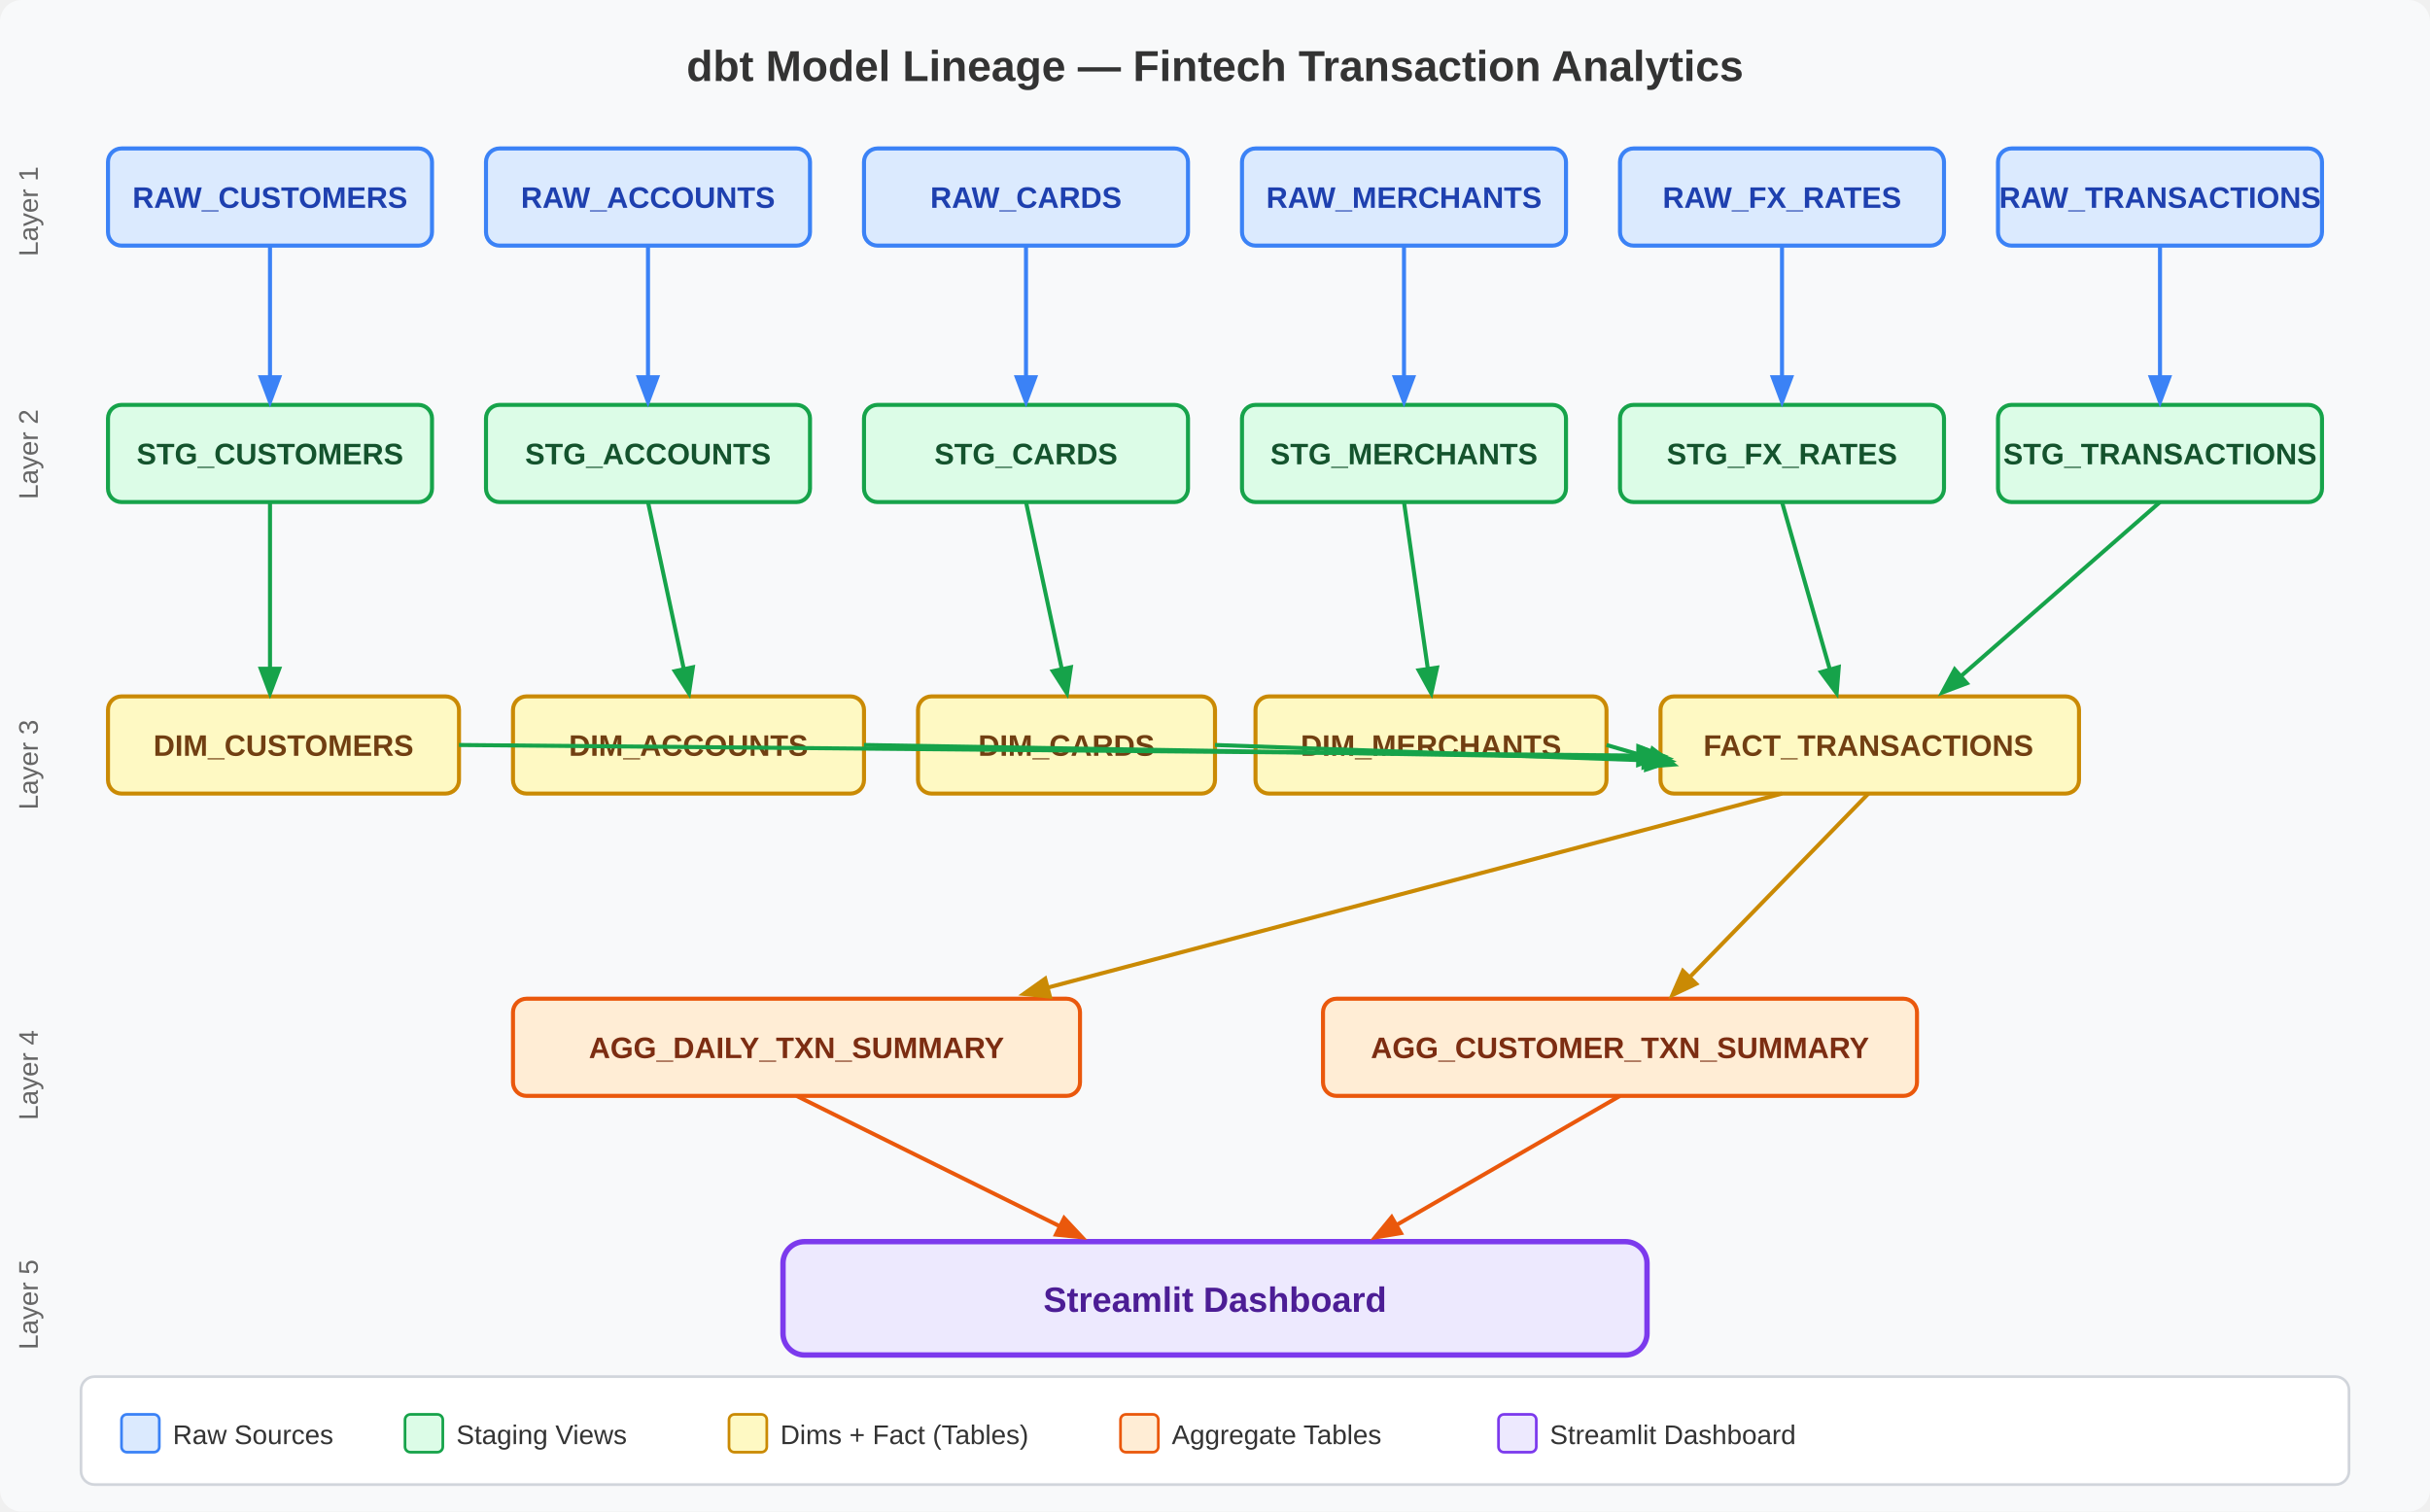
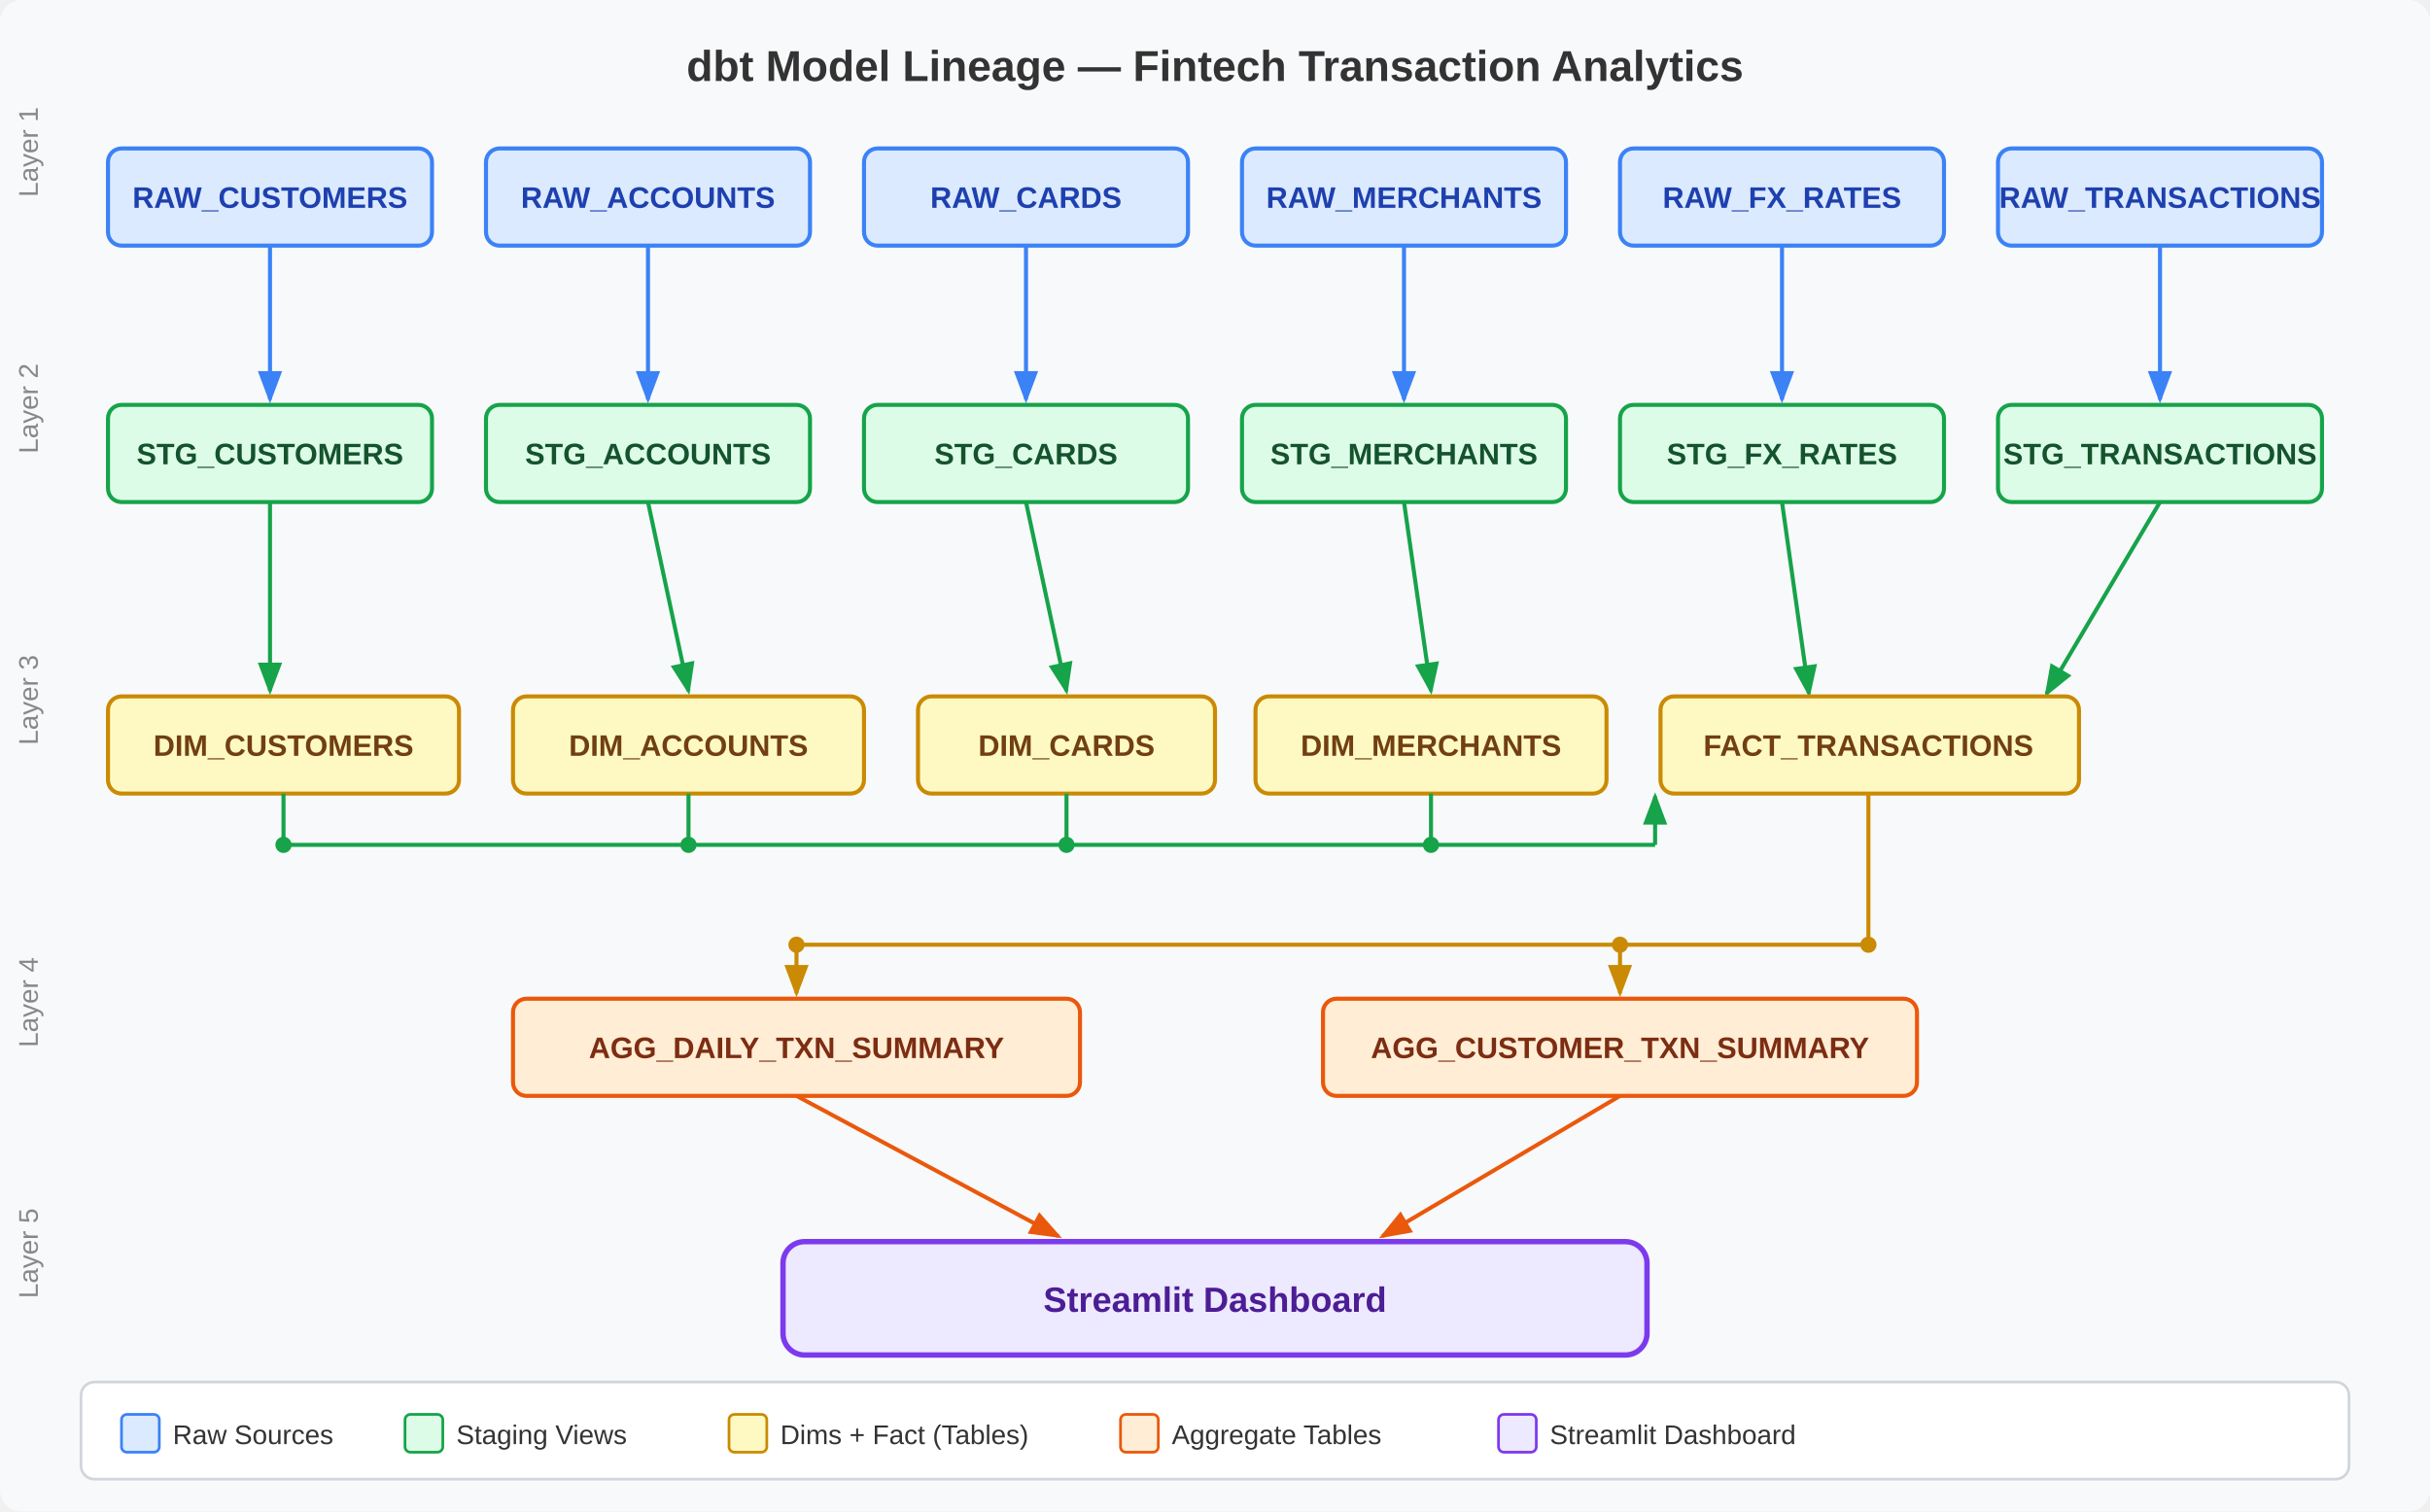
<svg xmlns="http://www.w3.org/2000/svg" viewBox="0 0 900 560" width="900" height="560" font-family="Arial, sans-serif" font-size="11">
  <rect width="900" height="560" fill="#f8f9fa" rx="8" />
  <text x="450" y="30" text-anchor="middle" font-size="16" font-weight="bold" fill="#333">dbt Model Lineage — Fintech Transaction Analytics</text>
-   <text x="14" y="95" font-size="10" fill="#666" transform="rotate(-90,14,95)">Layer 1</text>
-   <text x="14" y="185" font-size="10" fill="#666" transform="rotate(-90,14,185)">Layer 2</text>
-   <text x="14" y="300" font-size="10" fill="#666" transform="rotate(-90,14,300)">Layer 3</text>
-   <text x="14" y="415" font-size="10" fill="#666" transform="rotate(-90,14,415)">Layer 4</text>
-   <text x="14" y="500" font-size="10" fill="#666" transform="rotate(-90,14,500)">Layer 5</text>
+   <text x="14" y="73" font-size="10" fill="#888" transform="rotate(-90,14,73)">Layer 1</text>
+   <text x="14" y="168" font-size="10" fill="#888" transform="rotate(-90,14,168)">Layer 2</text>
+   <text x="14" y="276" font-size="10" fill="#888" transform="rotate(-90,14,276)">Layer 3</text>
+   <text x="14" y="388" font-size="10" fill="#888" transform="rotate(-90,14,388)">Layer 4</text>
+   <text x="14" y="481" font-size="10" fill="#888" transform="rotate(-90,14,481)">Layer 5</text>
+   <defs>
+     <marker id="aB" markerWidth="8" markerHeight="8" refX="7" refY="3" orient="auto">
+       <path d="M0,0 L0,6 L8,3 z" fill="#3b82f6" />
+     </marker>
+     <marker id="aG" markerWidth="8" markerHeight="8" refX="7" refY="3" orient="auto">
+       <path d="M0,0 L0,6 L8,3 z" fill="#16a34a" />
+     </marker>
+     <marker id="aO" markerWidth="8" markerHeight="8" refX="7" refY="3" orient="auto">
+       <path d="M0,0 L0,6 L8,3 z" fill="#ca8a04" />
+     </marker>
+     <marker id="aP" markerWidth="8" markerHeight="8" refX="7" refY="3" orient="auto">
+       <path d="M0,0 L0,6 L8,3 z" fill="#ea580c" />
+     </marker>
+   </defs>
  <g fill="#dbeafe" stroke="#3b82f6" stroke-width="1.5">
    <rect x="40" y="55" width="120" height="36" rx="5" />
    <rect x="180" y="55" width="120" height="36" rx="5" />
    <rect x="320" y="55" width="120" height="36" rx="5" />
    <rect x="460" y="55" width="120" height="36" rx="5" />
    <rect x="600" y="55" width="120" height="36" rx="5" />
    <rect x="740" y="55" width="120" height="36" rx="5" />
  </g>
  <g text-anchor="middle" fill="#1e40af" font-weight="bold">
    <text x="100" y="77">RAW_CUSTOMERS</text>
    <text x="240" y="77">RAW_ACCOUNTS</text>
    <text x="380" y="77">RAW_CARDS</text>
    <text x="520" y="77">RAW_MERCHANTS</text>
    <text x="660" y="77">RAW_FX_RATES</text>
    <text x="800" y="77">RAW_TRANSACTIONS</text>
+   </g>
+   <g stroke="#3b82f6" stroke-width="1.5" fill="none" marker-end="url(#aB)">
+     <line x1="100" y1="91" x2="100" y2="148" />
+     <line x1="240" y1="91" x2="240" y2="148" />
+     <line x1="380" y1="91" x2="380" y2="148" />
+     <line x1="520" y1="91" x2="520" y2="148" />
+     <line x1="660" y1="91" x2="660" y2="148" />
+     <line x1="800" y1="91" x2="800" y2="148" />
  </g>
  <g fill="#dcfce7" stroke="#16a34a" stroke-width="1.5">
    <rect x="40" y="150" width="120" height="36" rx="5" />
    <rect x="180" y="150" width="120" height="36" rx="5" />
    <rect x="320" y="150" width="120" height="36" rx="5" />
    <rect x="460" y="150" width="120" height="36" rx="5" />
    <rect x="600" y="150" width="120" height="36" rx="5" />
    <rect x="740" y="150" width="120" height="36" rx="5" />
  </g>
  <g text-anchor="middle" fill="#14532d" font-weight="bold">
    <text x="100" y="172">STG_CUSTOMERS</text>
    <text x="240" y="172">STG_ACCOUNTS</text>
    <text x="380" y="172">STG_CARDS</text>
    <text x="520" y="172">STG_MERCHANTS</text>
    <text x="660" y="172">STG_FX_RATES</text>
    <text x="800" y="172">STG_TRANSACTIONS</text>
  </g>
-   <g stroke="#3b82f6" stroke-width="1.5" fill="none" marker-end="url(#arrowBlue)">
-     <line x1="100" y1="91" x2="100" y2="148" />
-     <line x1="240" y1="91" x2="240" y2="148" />
-     <line x1="380" y1="91" x2="380" y2="148" />
-     <line x1="520" y1="91" x2="520" y2="148" />
-     <line x1="660" y1="91" x2="660" y2="148" />
-     <line x1="800" y1="91" x2="800" y2="148" />
+   <g stroke="#16a34a" stroke-width="1.5" fill="none" marker-end="url(#aG)">
+     <line x1="100" y1="186" x2="100" y2="256" />
+     <line x1="240" y1="186" x2="255" y2="256" />
+     <line x1="380" y1="186" x2="395" y2="256" />
+     <line x1="520" y1="186" x2="530" y2="256" />
+   </g>
+   <g stroke="#16a34a" stroke-width="1.5" fill="none" marker-end="url(#aG)">
+     <line x1="660" y1="186" x2="670" y2="257" />
+     <line x1="800" y1="186" x2="758" y2="257" />
  </g>
  <g fill="#fef9c3" stroke="#ca8a04" stroke-width="1.5">
    <rect x="40" y="258" width="130" height="36" rx="5" />
    <rect x="190" y="258" width="130" height="36" rx="5" />
    <rect x="340" y="258" width="110" height="36" rx="5" />
    <rect x="465" y="258" width="130" height="36" rx="5" />
    <rect x="615" y="258" width="155" height="36" rx="5" />
  </g>
  <g text-anchor="middle" fill="#713f12" font-weight="bold">
    <text x="105" y="280">DIM_CUSTOMERS</text>
    <text x="255" y="280">DIM_ACCOUNTS</text>
    <text x="395" y="280">DIM_CARDS</text>
    <text x="530" y="280">DIM_MERCHANTS</text>
    <text x="692" y="280">FACT_TRANSACTIONS</text>
  </g>
-   <g stroke="#16a34a" stroke-width="1.5" fill="none" marker-end="url(#arrowGreen)">
-     <line x1="100" y1="186" x2="100" y2="256" />
-     <line x1="240" y1="186" x2="255" y2="256" />
-     <line x1="380" y1="186" x2="395" y2="256" />
-     <line x1="520" y1="186" x2="530" y2="256" />
-     <line x1="800" y1="186" x2="720" y2="256" />
-     <line x1="660" y1="186" x2="680" y2="256" />
-     <line x1="170" y1="276" x2="615" y2="280" />
-     <line x1="320" y1="276" x2="617" y2="281" />
-     <line x1="450" y1="276" x2="618" y2="282" />
-     <line x1="595" y1="276" x2="619" y2="283" />
+   <g stroke="#16a34a" stroke-width="1.5" fill="none">
+     <line x1="105" y1="294" x2="105" y2="313" />
+     <line x1="255" y1="294" x2="255" y2="313" />
+     <line x1="395" y1="294" x2="395" y2="313" />
+     <line x1="530" y1="294" x2="530" y2="313" />
+     <line x1="105" y1="313" x2="613" y2="313" />
+     <line x1="613" y1="313" x2="613" y2="295" marker-end="url(#aG)" />
+   </g>
+   <g fill="#16a34a">
+     <circle cx="105" cy="313" r="3" />
+     <circle cx="255" cy="313" r="3" />
+     <circle cx="395" cy="313" r="3" />
+     <circle cx="530" cy="313" r="3" />
  </g>
  <g fill="#ffedd5" stroke="#ea580c" stroke-width="1.5">
    <rect x="190" y="370" width="210" height="36" rx="5" />
    <rect x="490" y="370" width="220" height="36" rx="5" />
  </g>
  <g text-anchor="middle" fill="#7c2d12" font-weight="bold">
    <text x="295" y="392">AGG_DAILY_TXN_SUMMARY</text>
    <text x="600" y="392">AGG_CUSTOMER_TXN_SUMMARY</text>
  </g>
-   <g stroke="#ca8a04" stroke-width="1.5" fill="none" marker-end="url(#arrowOrange)">
-     <line x1="660" y1="294" x2="380" y2="368" />
-     <line x1="692" y1="294" x2="620" y2="368" />
+   <g stroke="#ca8a04" stroke-width="1.5" fill="none">
+     <line x1="692" y1="294" x2="692" y2="350" />
+     <line x1="295" y1="350" x2="692" y2="350" />
+     <line x1="295" y1="350" x2="295" y2="368" marker-end="url(#aO)" />
+     <line x1="600" y1="350" x2="600" y2="368" marker-end="url(#aO)" />
+   </g>
+   <g fill="#ca8a04">
+     <circle cx="295" cy="350" r="3" />
+     <circle cx="600" cy="350" r="3" />
+     <circle cx="692" cy="350" r="3" />
  </g>
  <g fill="#ede9fe" stroke="#7c3aed" stroke-width="2">
    <rect x="290" y="460" width="320" height="42" rx="8" />
  </g>
  <text x="450" y="486" text-anchor="middle" fill="#4c1d95" font-weight="bold" font-size="13">Streamlit Dashboard</text>
-   <g stroke="#ea580c" stroke-width="1.5" fill="none" marker-end="url(#arrowPurple)">
-     <line x1="295" y1="406" x2="400" y2="458" />
-     <line x1="600" y1="406" x2="510" y2="458" />
+   <g stroke="#ea580c" stroke-width="1.5" fill="none" marker-end="url(#aP)">
+     <line x1="295" y1="406" x2="392" y2="458" />
+     <line x1="600" y1="406" x2="512" y2="458" />
  </g>
-   <defs>
-     <marker id="arrowBlue" markerWidth="8" markerHeight="8" refX="6" refY="3" orient="auto">
-       <path d="M0,0 L0,6 L8,3 z" fill="#3b82f6" />
-     </marker>
-     <marker id="arrowGreen" markerWidth="8" markerHeight="8" refX="6" refY="3" orient="auto">
-       <path d="M0,0 L0,6 L8,3 z" fill="#16a34a" />
-     </marker>
-     <marker id="arrowOrange" markerWidth="8" markerHeight="8" refX="6" refY="3" orient="auto">
-       <path d="M0,0 L0,6 L8,3 z" fill="#ca8a04" />
-     </marker>
-     <marker id="arrowPurple" markerWidth="8" markerHeight="8" refX="6" refY="3" orient="auto">
-       <path d="M0,0 L0,6 L8,3 z" fill="#ea580c" />
-     </marker>
-   </defs>
-   <rect x="30" y="510" width="840" height="40" rx="5" fill="white" stroke="#d1d5db" stroke-width="1" />
+   <rect x="30" y="512" width="840" height="36" rx="5" fill="white" stroke="#d1d5db" stroke-width="1" />
  <g font-size="10" fill="#333">
    <rect x="45" y="524" width="14" height="14" fill="#dbeafe" stroke="#3b82f6" stroke-width="1" rx="2" />
    <text x="64" y="535">Raw Sources</text>
    <rect x="150" y="524" width="14" height="14" fill="#dcfce7" stroke="#16a34a" stroke-width="1" rx="2" />
    <text x="169" y="535">Staging Views</text>
    <rect x="270" y="524" width="14" height="14" fill="#fef9c3" stroke="#ca8a04" stroke-width="1" rx="2" />
    <text x="289" y="535">Dims + Fact (Tables)</text>
    <rect x="415" y="524" width="14" height="14" fill="#ffedd5" stroke="#ea580c" stroke-width="1" rx="2" />
    <text x="434" y="535">Aggregate Tables</text>
    <rect x="555" y="524" width="14" height="14" fill="#ede9fe" stroke="#7c3aed" stroke-width="1" rx="2" />
    <text x="574" y="535">Streamlit Dashboard</text>
  </g>
</svg>
